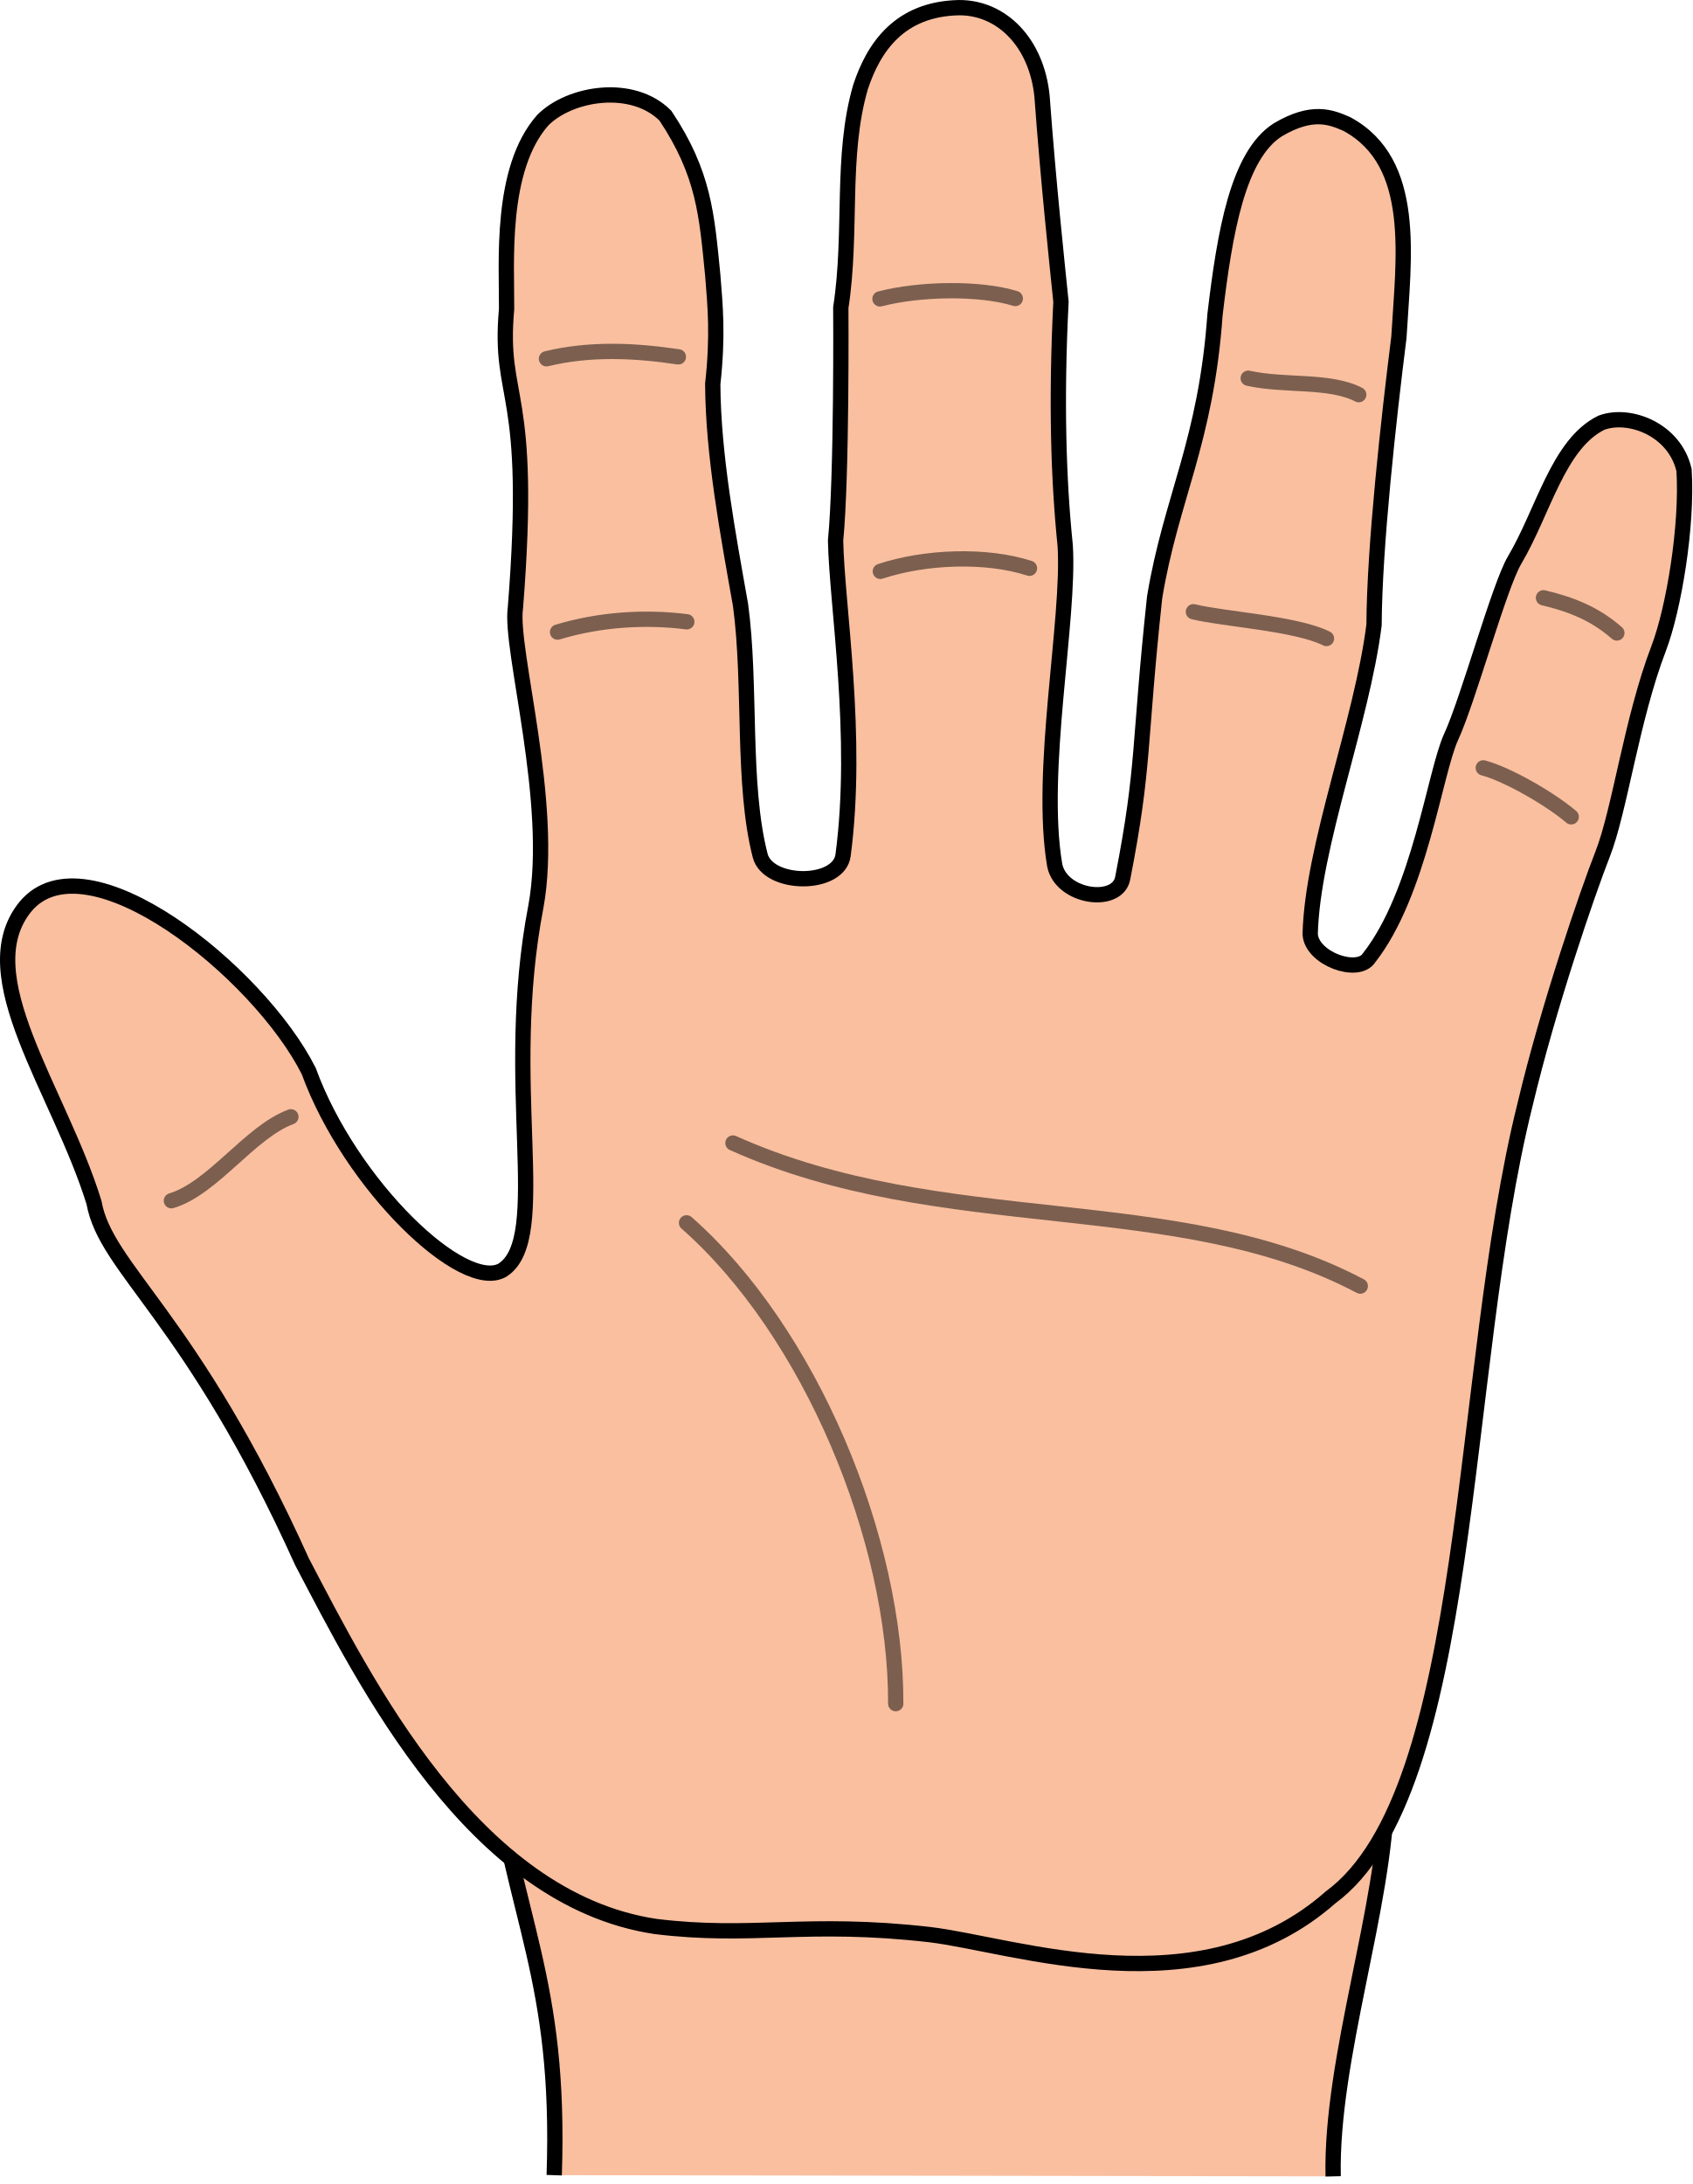
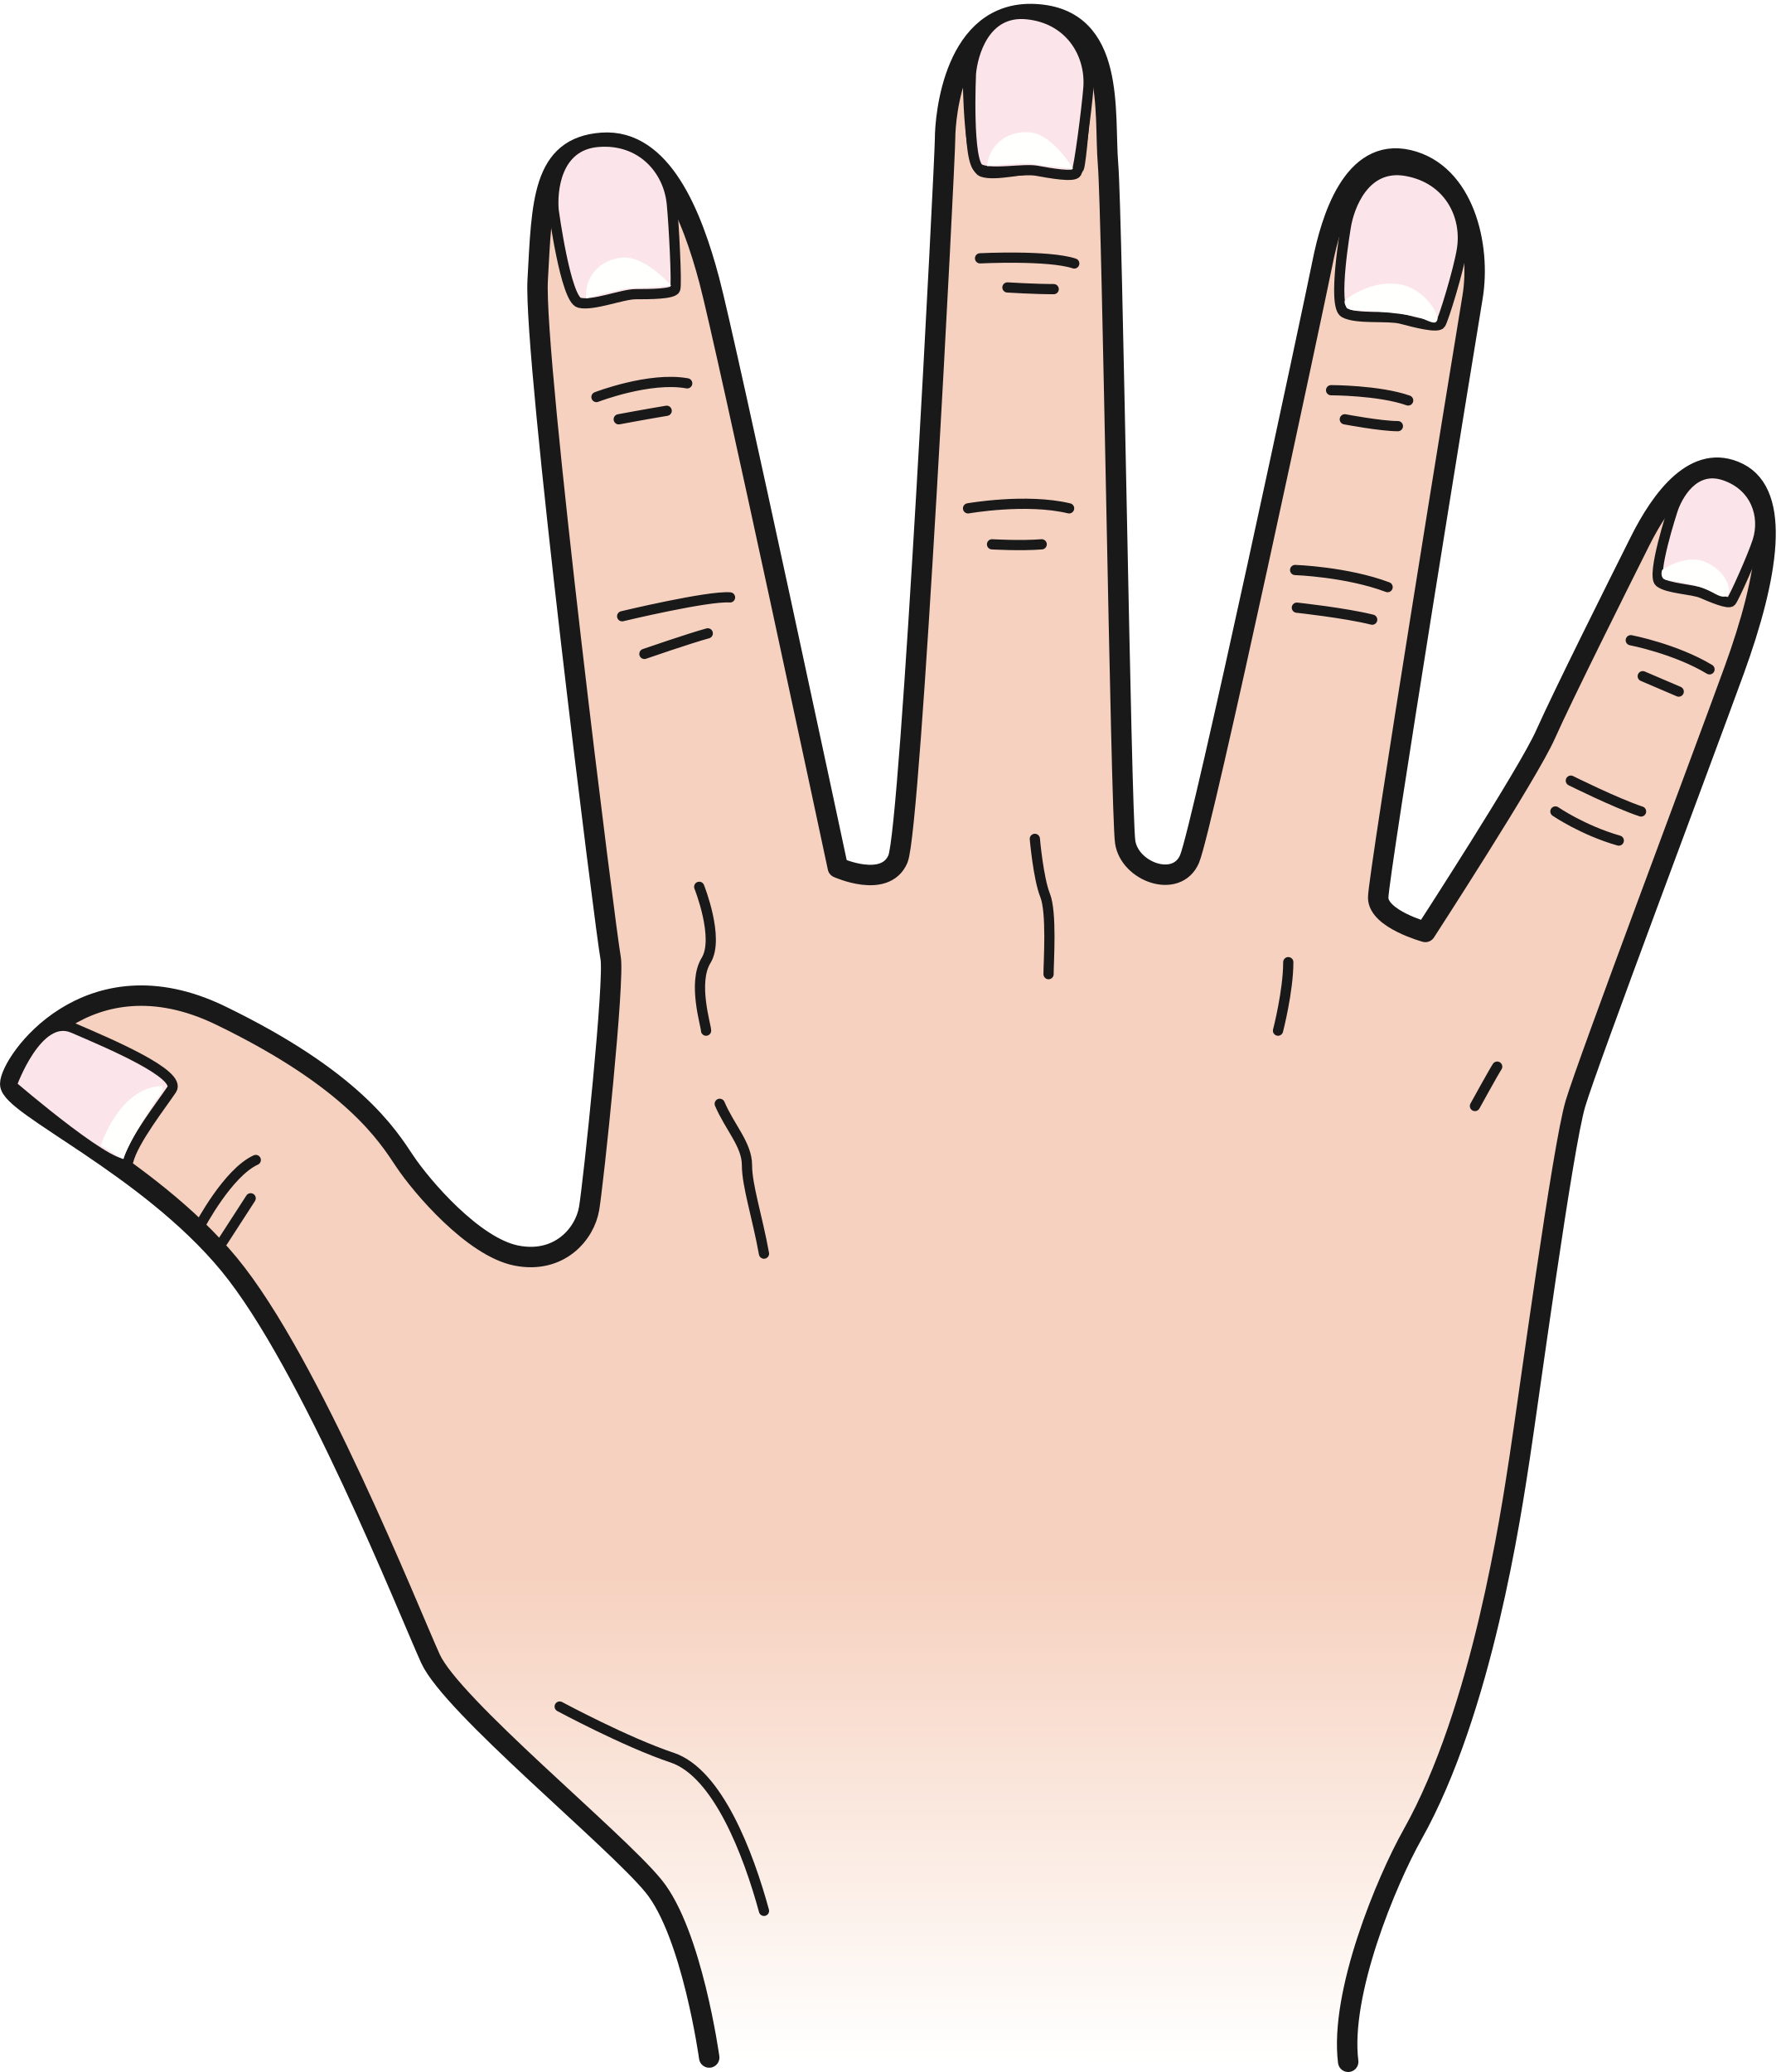
- <svg xmlns="http://www.w3.org/2000/svg" id="svg2" viewBox="0 0 442.718 571.334" version="1.0">
-   <g id="layer1" transform="translate(-22.527 -12.396)">
-     <path id="pathBras" style="fill-rule:evenodd;stroke:#000000;stroke-width:4;fill:#f9bf9f" d="m371.29 581.73c-0.69-30.75 13.71-71 14.02-100.35-17.47-24.64-68.44-38.02-103.31-38.02-36.67 3.6-103.59 6.685-131.26 25.575 6.303 46.39 18.517 60.768 16.771 112.49" />
-     <path id="pathContourMain" style="fill-rule:evenodd;stroke:#000000;stroke-width:4;fill:#f9bf9f" d="m265.75 518.49c-32.29-3.69-46.44 0.99-71.75-2.13-47.75-7.18-75.98-64-92.45-95.38-29.069-64.39-51.288-76.44-54.448-94.06-9.053-29.3-32.428-59.41-17.965-77.29 15.892-19.279 61.061 16.905 74.148 42.939 10.936 29.99 40.668 58.246 50.812 52.017 12.687-8.5-0.34-48.506 8.616-95.003 4.996-27.176-6.892-67.38-5.358-78.123 4.676-58.523-4.495-53.657-2.303-78.207 0.085-12.023-1.849-36.593 9.448-49.395 7.061-7.161 23.465-9.869 32.105-1.195 10.12 15.19 10.81 25.91 12.38 41.702 0.63 7.912 1.43 15.541 0 28.498 0.106 18.687 3.992 39.294 7.266 57.766 2.846 20.936 0.307 46.79 5.136 65.568 2.046 8.044 20.673 8.188 21.697-0.109 4.117-31.196-1.617-65.143-1.966-82.246 1.664-17.065 1.375-59.824 1.367-60.977 3.058-19.798-0.108-39.64 5.168-57.731 3.45-10.413 10.221-20.427 25.766-20.734 11.164-0.061 20.3 9.15 21.708 23.165 1.618 22.171 3.958 44.021 4.956 53.775-1.299 25.825-0.654 46.652 1.102 63.714 1.262 19.394-6.954 59.104-2.726 83.765 1.812 8.495 16.679 10.44 17.808 3.111 5.736-29.401 4.113-34.142 8.319-73.3 4.298-25.994 13.432-40.511 15.798-73.976 2.549-21.415 5.943-41.664 16.468-48.323 8.922-5.274 13.83-3.333 18-1.5 18.603 10.024 14.84 35.008 13.636 55.817-2.687 21.341-6.404 54.796-6.503 75.216-3.174 25.334-16.154 58.053-16.704 80.905 0.357 6.386 12.463 10.738 15.382 6.211 13.254-16.842 17.226-48.607 21.491-57.826 4.453-9.625 12.565-39.409 16.573-46.177 7.59-12.818 11.4-30.429 22.749-36.006 7.33-2.702 19.157 1.767 21.605 12.401 0.932 14.417-2.667 36.263-6.635 46.637-7.094 18.547-10.151 42.324-14.67 53.84-3.927 10.007-14.178 39.786-20.291 65.515-17.448 69.919-13.359 179.79-50.877 207.39-34.064 30.05-82.598 12.383-104.87 9.737z" />
-     <path id="pathPaumeMilieu" style="stroke-opacity:.502;stroke:#000000;stroke-linecap:round;stroke-width:4;fill:none" d="m214.27 311.41c54.939 24.71 116.18 12.056 164.11 37.428" />
-     <path id="pathLigne" style="stroke-opacity:.5;stroke:#000000;stroke-linecap:round;stroke-width:4;fill:none" d="m202.13 332.29c32.363 28.466 54.883 82.864 54.725 125.78" />
-     <path id="pathIndexMilieu" style="stroke-opacity:.502;stroke:#000000;stroke-linecap:round;stroke-width:4;fill:none" d="m168.39 177.75c10.94-3.308 22.789-4.095 33.809-2.693" />
-     <path id="pathIndexHaut" style="stroke-opacity:.502;stroke:#000000;stroke-linecap:round;stroke-width:4;fill:none" d="m165.49 106.25c11.464-2.777 23.174-2.19 34.501-0.499" />
-     <path id="pathMajeurHaut" style="stroke-opacity:.502;stroke:#000000;stroke-linecap:round;stroke-width:4;fill:none" d="m252.73 90.584c10.229-2.663 26.017-3.004 35.406-0.101" />
-     <path id="pathMajeurMilieu" style="stroke-opacity:.502;stroke:#000000;stroke-linecap:round;stroke-width:4;fill:none" d="m252.83 161.86c11.756-3.885 27.708-4.48 39.015-0.801" />
-     <path id="pathAnnulaireHaut" style="stroke-opacity:.502;stroke:#000000;stroke-linecap:round;stroke-width:4;fill:none" d="m349.07 111.34c9.541 2.129 21.308 0.359 28.906 4.303" />
-     <path id="pathAnnulaireMilieu" style="stroke-opacity:.502;stroke:#000000;stroke-linecap:round;stroke-width:4;fill:none" d="m334.73 172.43c7.98 1.96 26.849 3.023 34.809 7.003" />
-     <path id="pathAuriculaireMilieu" style="stroke-opacity:.502;stroke:#000000;stroke-linecap:round;stroke-width:4;fill:none" d="m410.56 213.27c6.362 1.685 17.637 8.206 23.004 12.807" />
-     <path id="pathAuriculaireMilieu-1" style="stroke-opacity:.502;stroke:#000000;stroke-linecap:round;stroke-width:4;fill:none" d="m426.31 168.78c7.017 1.663 13.355 4.07 19.199 9.202" />
-     <path id="pathIndexMilieu-1" style="stroke-opacity:.502;stroke:#000000;stroke-linecap:round;stroke-width:4;fill:none" d="m67.366 326.51c10.94-3.308 20.523-17.974 31.26-21.953" />
+ <svg xmlns="http://www.w3.org/2000/svg" version="1.1" x="0" y="0" width="226" height="263" viewBox="0, 0, 226, 263">
+   <defs>
+     <linearGradient id="Gradient_1" gradientUnits="userSpaceOnUse" x1="112.707" y1="199.92" x2="112.707" y2="260.87">
+       <stop offset="0" stop-color="#F6D1BF" />
+       <stop offset="1" stop-color="#FFFFFE" />
+     </linearGradient>
+   </defs>
+   <g id="Layer_1">
+     <path d="M130.454,1.789 L131.397,1.799 C141.741,2.343 140.108,14.318 140.651,20.853 C141.196,27.384 142.284,103.047 142.826,106.859 C143.373,110.67 149.362,112.845 150.994,109.037 C152.627,105.226 166.78,38.814 167.869,33.373 C168.955,27.927 171.678,18.673 178.756,20.306 C185.832,21.939 188.01,31.193 186.92,37.724 C185.832,44.259 174.944,111.215 174.944,113.935 C174.944,116.656 180.932,118.291 180.932,118.291 C180.932,118.291 193.998,98.15 196.174,93.248 C198.352,88.349 205.428,74.197 208.151,68.755 C210.871,63.31 215.227,57.322 220.67,60.043 C226.112,62.767 224.481,73.111 220.127,85.086 C215.77,97.058 201.619,134.619 199.987,140.065 C198.352,145.508 193.996,177.875 192.909,184.953 C191.819,192.028 188.182,217.039 179.299,232.856 C176.002,238.723 170.045,252.996 171.135,261.703 L90.025,261.16 C90.025,261.16 87.848,245.375 82.947,239.387 C78.049,233.399 57.365,216.524 54.642,210.535 C51.92,204.547 39.4,172.973 29.059,160.453 C18.717,147.936 1.297,140.315 1.297,137.592 C1.297,134.871 11.096,120.72 27.971,128.883 C44.846,137.051 49.199,144.127 51.377,147.393 C53.555,150.658 60.088,158.278 65.529,159.367 C70.975,160.453 74.24,156.645 74.783,153.381 C75.328,150.115 78.049,124.277 77.506,121.556 C76.961,118.834 67.709,45.349 68.252,35.548 C68.795,25.75 68.795,18.673 76.416,18.127 C84.037,17.584 87.85,27.384 90.025,35.548 C92.203,43.713 106.355,110.125 106.355,110.125 C106.355,110.125 112.346,112.845 113.978,109.037 C115.612,105.226 119.965,20.306 119.965,17.584 C120.161,12.24 121.498,5.751 126.502,2.82 C127.982,1.954 128.887,1.979 130.454,1.789 z" fill="url(#Gradient_1)" />
+     <path d="M90.025,261.16 C90.025,261.16 87.848,245.375 82.947,239.387 C78.049,233.399 57.365,216.524 54.642,210.535 C51.92,204.547 39.4,172.973 29.059,160.453 C18.717,147.936 1.297,140.315 1.297,137.592 C1.297,134.871 11.096,120.72 27.971,128.883 C44.846,137.051 49.199,144.127 51.377,147.393 C53.555,150.658 60.088,158.278 65.529,159.367 C70.975,160.453 74.24,156.645 74.783,153.381 C75.328,150.115 78.049,124.277 77.506,121.556 C76.961,118.834 67.709,45.349 68.252,35.548 C68.795,25.75 68.795,18.673 76.416,18.127 C84.037,17.584 87.85,27.384 90.025,35.548 C92.203,43.713 106.355,110.125 106.355,110.125 C106.355,110.125 112.346,112.845 113.978,109.037 C115.612,105.226 119.965,20.306 119.965,17.584 C119.965,14.863 121.055,1.255 131.397,1.799 C141.741,2.343 140.108,14.318 140.651,20.853 C141.196,27.384 142.284,103.047 142.826,106.859 C143.373,110.67 149.362,112.845 150.994,109.037 C152.627,105.226 166.78,38.814 167.869,33.373 C168.955,27.927 171.678,18.673 178.756,20.306 C185.832,21.939 188.01,31.193 186.92,37.724 C185.832,44.259 174.944,111.215 174.944,113.935 C174.944,116.656 180.932,118.291 180.932,118.291 C180.932,118.291 193.998,98.15 196.174,93.248 C198.352,88.349 205.428,74.197 208.151,68.755 C210.871,63.31 215.227,57.322 220.67,60.043 C226.112,62.767 224.481,73.111 220.127,85.086 C215.77,97.058 201.619,134.619 199.987,140.065 C198.352,145.508 193.996,177.875 192.909,184.953 C191.819,192.028 188.182,217.039 179.299,232.856 C176.002,238.723 170.045,252.996 171.135,261.703" fill-opacity="0" stroke="#1A1919" stroke-width="2.593" stroke-linecap="round" stroke-linejoin="round" />
+     <path d="M70.279,26.703 C70.279,26.703 71.801,37.99 73.539,38.427 C75.279,38.859 78.975,37.338 80.713,37.338 C82.451,37.338 85.494,37.338 85.713,36.685 C85.93,36.033 85.545,28.509 85.277,25.834 C84.842,21.486 81.363,17.574 75.932,18.009 C70.498,18.443 70.06,24.31 70.279,26.703" fill="#FBE5EA" />
+     <path d="M70.279,26.703 C70.279,26.703 71.801,37.99 73.539,38.427 C75.279,38.859 78.975,37.338 80.713,37.338 C82.451,37.338 85.494,37.338 85.713,36.685 C85.93,36.033 85.545,28.509 85.277,25.834 C84.842,21.486 81.363,17.574 75.932,18.009 C70.498,18.443 70.06,24.31 70.279,26.703 z M122.862,10.185 C122.862,10.185 122.971,21.177 124.655,21.795 C126.338,22.41 130.172,21.287 131.901,21.474 C133.631,21.658 136.657,21.982 136.944,21.353 C137.227,20.732 137.852,13.599 137.869,10.91 C137.899,6.541 134.854,2.283 129.405,2.14 C123.955,1.996 122.901,7.783 122.862,10.185 z" fill-opacity="0" stroke="#1A1919" stroke-width="1.297" stroke-linecap="round" stroke-linejoin="round" />
+     <path d="M170.852,28.671 C170.852,28.671 169.076,38.826 170.649,39.689 C172.219,40.552 176.18,40.021 177.862,40.461 C179.545,40.906 182.487,41.679 182.864,41.105 C183.239,40.529 185.155,34.306 185.576,31.65 C186.264,27.336 183.897,22.668 178.53,21.701 C173.164,20.74 171.248,26.304 170.852,28.671" fill="#FBE5EA" />
+     <path d="M170.852,28.671 C170.852,28.671 169.076,38.826 170.649,39.689 C172.219,40.552 176.18,40.021 177.862,40.461 C179.545,40.906 182.487,41.679 182.864,41.105 C183.239,40.529 185.155,34.306 185.576,31.65 C186.264,27.336 183.897,22.668 178.53,21.701 C173.164,20.74 171.248,26.304 170.852,28.671 z" fill-opacity="0" stroke="#1A1919" stroke-width="1.297" stroke-linecap="round" stroke-linejoin="round" />
+     <path d="M212.315,64.748 C212.315,64.748 209.584,73.068 210.674,73.9 C211.764,74.728 214.819,74.767 216.039,75.291 C217.264,75.816 219.401,76.732 219.748,76.339 C220.098,75.947 222.494,70.611 223.114,68.65 C224.116,65.466 222.848,61.67 218.901,60.341 C214.955,59.009 212.881,63.002 212.315,64.748" fill="#FBE5EA" />
+     <g>
+       <path d="M212.315,64.748 C212.315,64.748 209.584,73.068 210.674,73.9 C211.764,74.728 214.819,74.767 216.039,75.291 C217.264,75.816 219.401,76.732 219.748,76.339 C220.098,75.947 222.494,70.611 223.114,68.65 C224.116,65.466 222.848,61.67 218.901,60.341 C214.955,59.009 212.881,63.002 212.315,64.748 z M75.713,50.396 C75.713,50.396 82.451,47.789 87.232,48.658 M78.539,53.222 C78.539,53.222 82.018,52.57 84.625,52.138 M78.975,78.22 C78.975,78.22 89.842,75.611 92.668,75.828 M81.799,83.002 C81.799,83.002 87.451,81.045 89.842,80.392 M124.405,32.789 C124.405,32.789 133.1,32.357 136.362,33.443 M127.881,36.486 C127.881,36.486 131.36,36.701 133.752,36.701 M122.883,64.525 C122.883,64.525 130.272,63.22 135.709,64.525 M125.926,69.091 C125.926,69.091 129.619,69.306 132.229,69.091 M168.965,49.529 C168.965,49.529 175.053,49.529 178.748,50.83 M170.705,53.222 C170.705,53.222 175.268,54.091 177.444,54.091 M164.401,72.351 C164.401,72.351 170.922,72.568 176.139,74.525 M164.619,77.132 C164.619,77.132 170.705,77.785 174.182,78.654 M207.006,81.263 C207.006,81.263 212.659,82.349 217.002,84.959 M208.526,85.83 L213.092,87.783 M199.397,99.088 C199.397,99.088 205.049,101.912 208.311,103 M197.44,103 C197.44,103 200.92,105.392 205.483,106.695 M88.756,112.564 C88.756,112.564 91.365,119.084 89.627,121.908 C87.885,124.736 89.627,130.172 89.627,130.822 M131.36,106.478 C131.36,106.478 131.795,111.478 132.664,113.65 C133.534,115.824 133.1,122.129 133.1,123.65 M162.227,130.822 C162.227,130.822 163.53,125.822 163.53,122.129 M187.225,140.387 C187.225,140.387 189.616,136.039 190.049,135.389" fill-opacity="0" stroke="#1A1919" stroke-width="1.297" stroke-linecap="round" stroke-linejoin="round" />
+       <path d="M1.471,137.752 C1.471,137.752 4.728,128.531 9.268,130.474 C13.807,132.424 23.092,136.346 21.795,138.291 C20.498,140.237 16.931,144.774 16.283,147.369 C15.635,149.963 1.471,137.752 1.471,137.752" fill="#FBE5EA" />
+       <path d="M1.471,137.752 C1.471,137.752 4.728,128.531 9.268,130.474 C13.807,132.424 23.092,136.346 21.795,138.291 C20.498,140.237 16.931,144.774 16.283,147.369 C15.635,149.963 1.471,137.752 1.471,137.752 z M25.336,155.664 C25.336,155.664 28.9,148.858 32.467,147.237 M28.254,157.61 L31.818,152.1 M91.361,140.108 C92.656,143.133 94.818,145.295 94.818,147.889 C94.818,150.483 96.115,154.373 96.978,159.125" fill-opacity="0" stroke="#1A1919" stroke-width="1.297" stroke-linecap="round" stroke-linejoin="round" />
+     </g>
+     <path d="M12.803,145.405 C12.803,145.405 15.07,138.057 20.58,137.842 C20.58,137.842 20.799,138.274 20.472,138.705 C20.15,139.135 17.018,143.565 15.611,147.133 L12.803,145.405" fill="#FFFFFE" />
+     <path d="M74.394,37.886 C74.394,37.886 78.824,36.588 80.013,36.588 C81.203,36.588 85.201,36.265 85.201,36.265 C85.201,36.265 81.959,32.482 79.041,32.697 C76.123,32.914 74.178,35.185 74.394,37.886" fill="#FFFFFE" />
+     <path d="M170.676,38.209 C170.676,38.209 170.567,39.398 172.08,39.398 C173.592,39.398 179.104,39.83 180.401,40.369 C181.698,40.912 182.237,41.236 182.455,40.588 C182.67,39.937 180.834,36.478 177.375,36.048 C173.918,35.617 170.893,37.886 170.676,38.209" fill="#FFFFFE" />
+     <path d="M210.981,72.353 C210.981,72.353 210.549,73.545 211.737,73.652 C212.924,73.759 215.737,74.302 216.924,74.951 C218.112,75.595 218.76,76.029 219.303,75.49 C219.842,74.951 219.194,72.572 216.6,71.384 C214.006,70.193 210.981,72.353 210.981,72.353" fill="#FFFFFE" />
+     <path d="M71.045,216.613 C71.045,216.613 79.475,221.149 85.309,223.094 C91.143,225.043 95.033,235.418 96.978,242.547" fill-opacity="0" stroke="#1A1919" stroke-width="1.297" stroke-linecap="round" stroke-linejoin="round" />
+     <path d="M123.245,9.347 C123.245,9.347 122.725,20.724 124.358,21.465 C125.993,22.201 129.9,21.364 131.611,21.675 C133.321,21.985 136.315,22.529 136.647,21.926 C136.977,21.323 137.942,13.852 138.157,11.172 C138.505,6.816 135.782,2.345 130.36,1.803 C124.936,1.259 123.457,6.954 123.245,9.347" fill="#FBE5EA" />
+     <path d="M123.245,9.347 C123.245,9.347 122.725,20.724 124.358,21.465 C125.993,22.201 129.9,21.364 131.611,21.675 C133.321,21.985 136.315,22.529 136.647,21.926 C136.977,21.323 137.942,13.852 138.157,11.172 C138.505,6.816 135.782,2.345 130.36,1.803 C124.936,1.259 123.457,6.954 123.245,9.347 z" fill-opacity="0" stroke="#1A1919" stroke-width="1.297" stroke-linecap="round" stroke-linejoin="round" />
+     <path d="M125.296,21.086 C125.296,21.086 129.886,20.599 131.057,20.812 C132.227,21.024 136.218,21.422 136.218,21.422 C136.218,21.422 133.704,17.12 130.795,16.81 C127.885,16.502 125.565,18.389 125.296,21.086" fill="#FFFFFE" />
  </g>
</svg>
